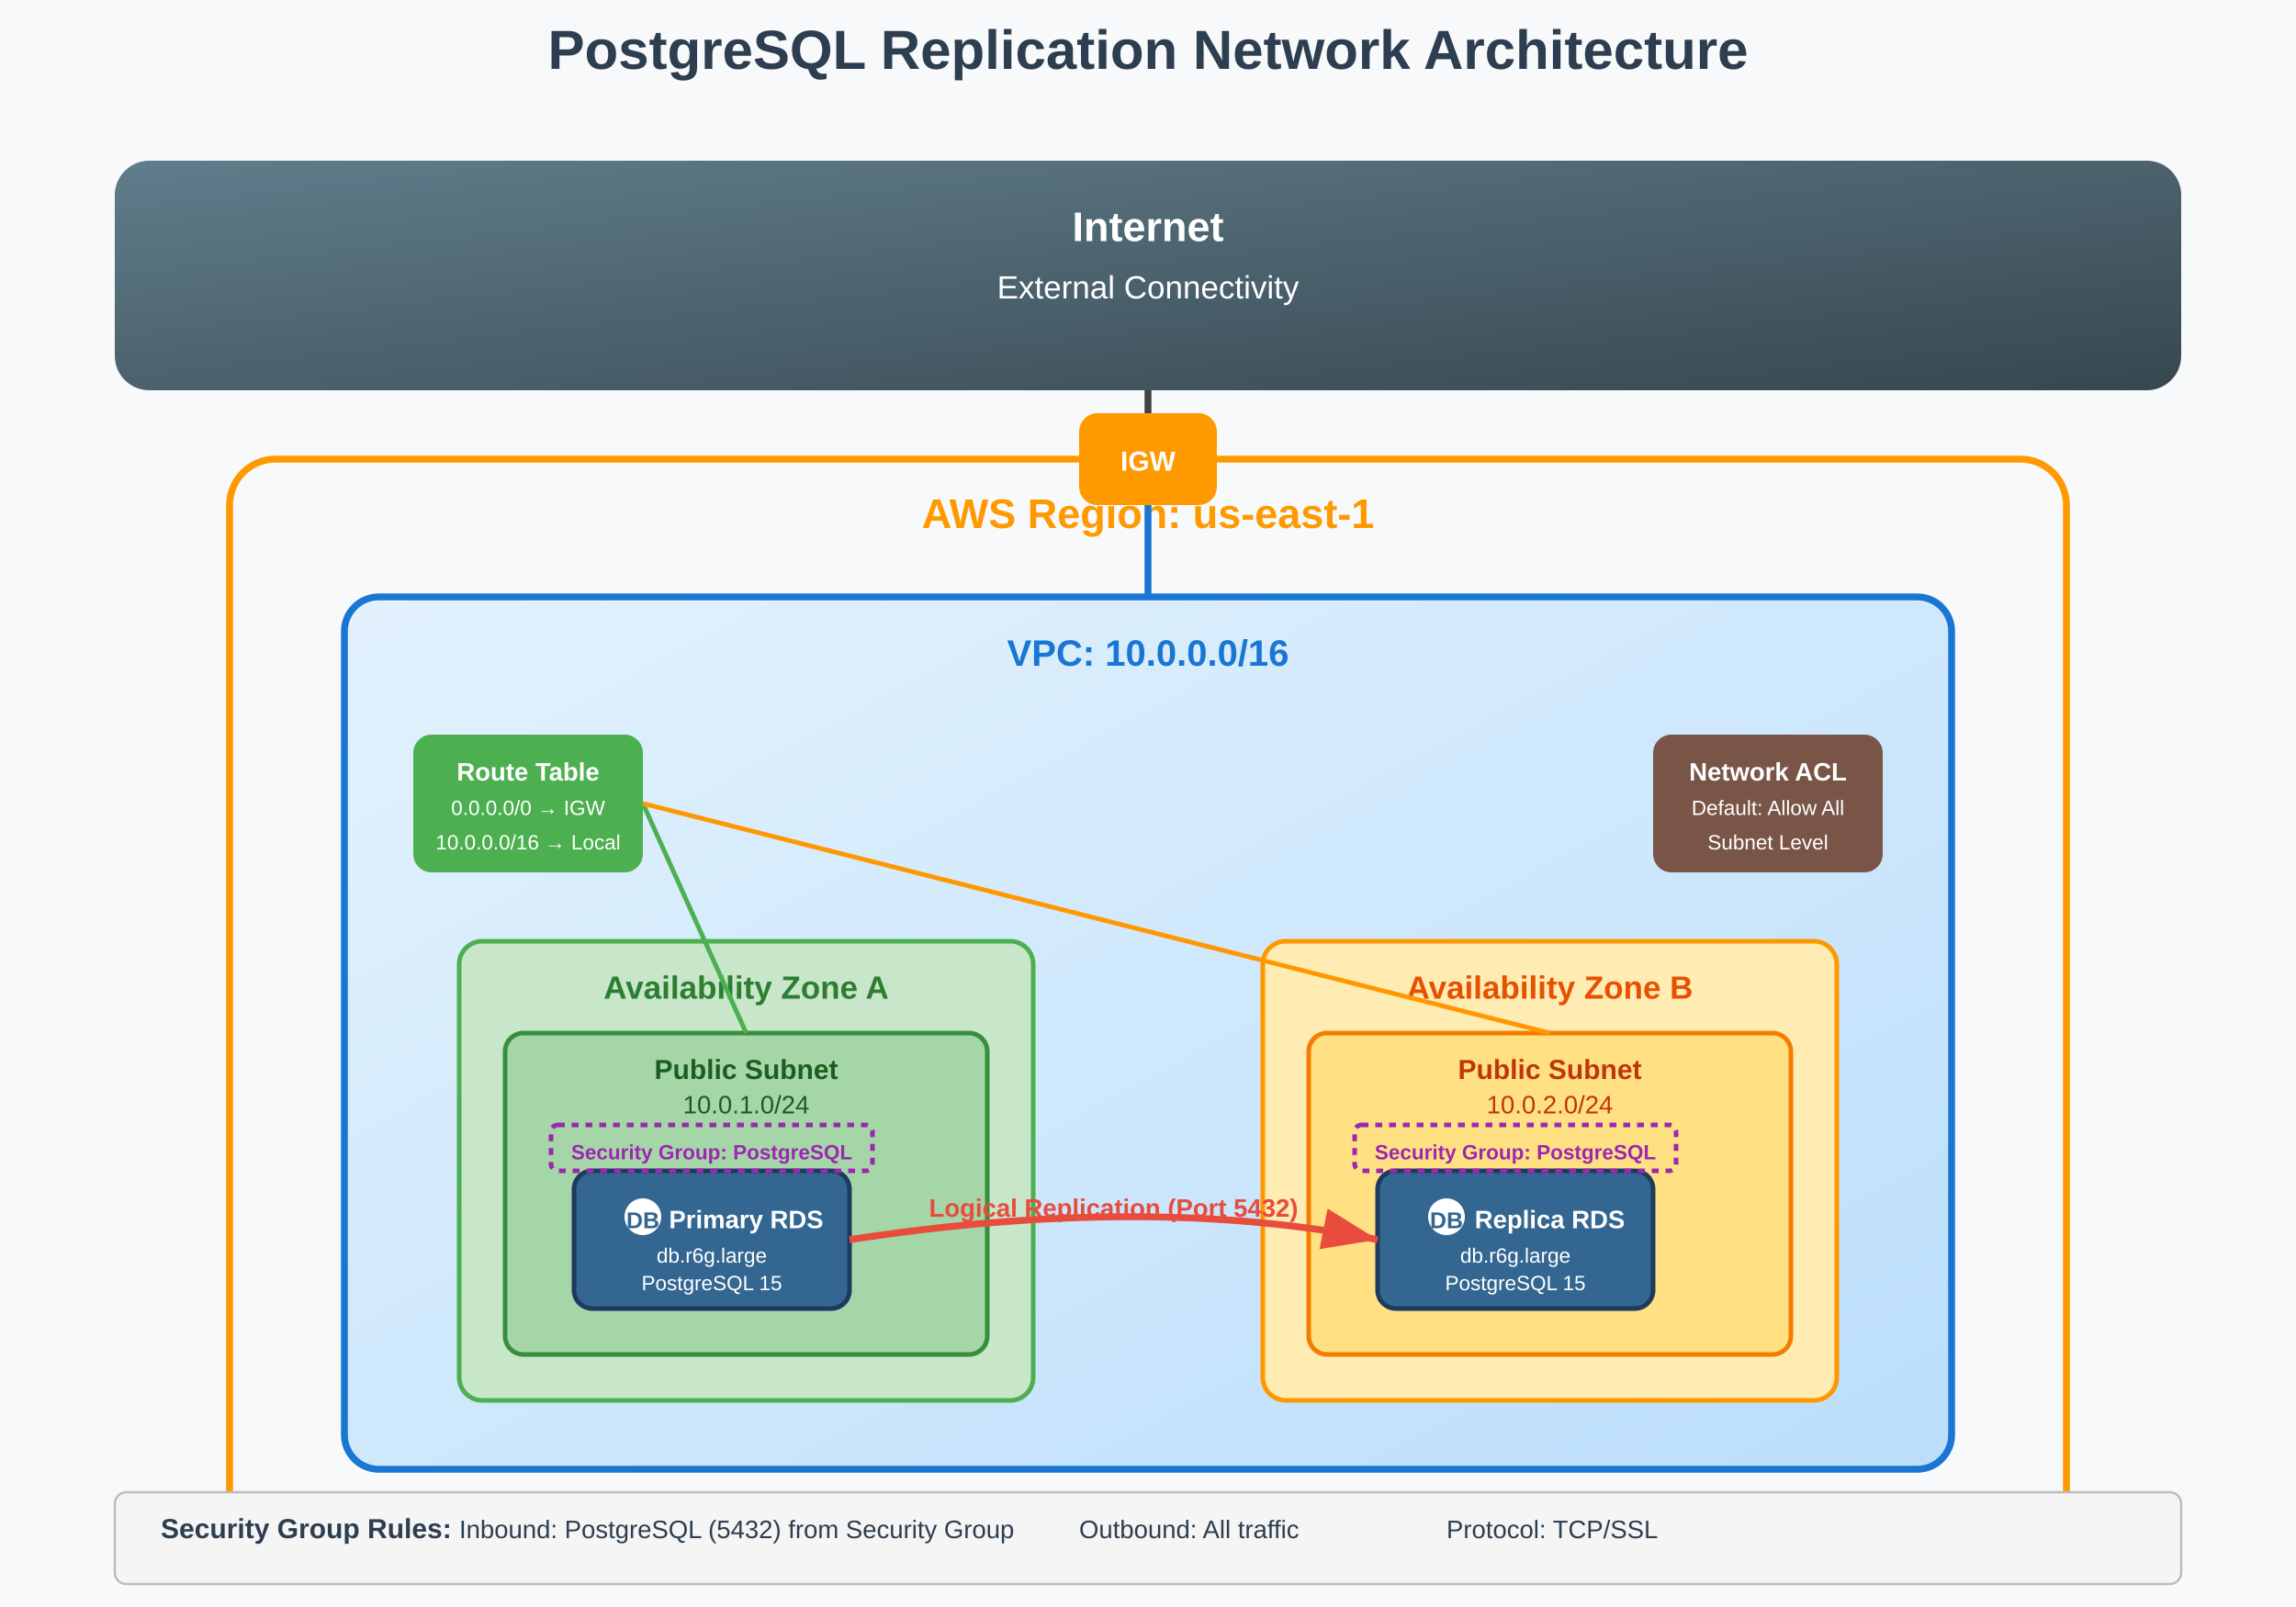
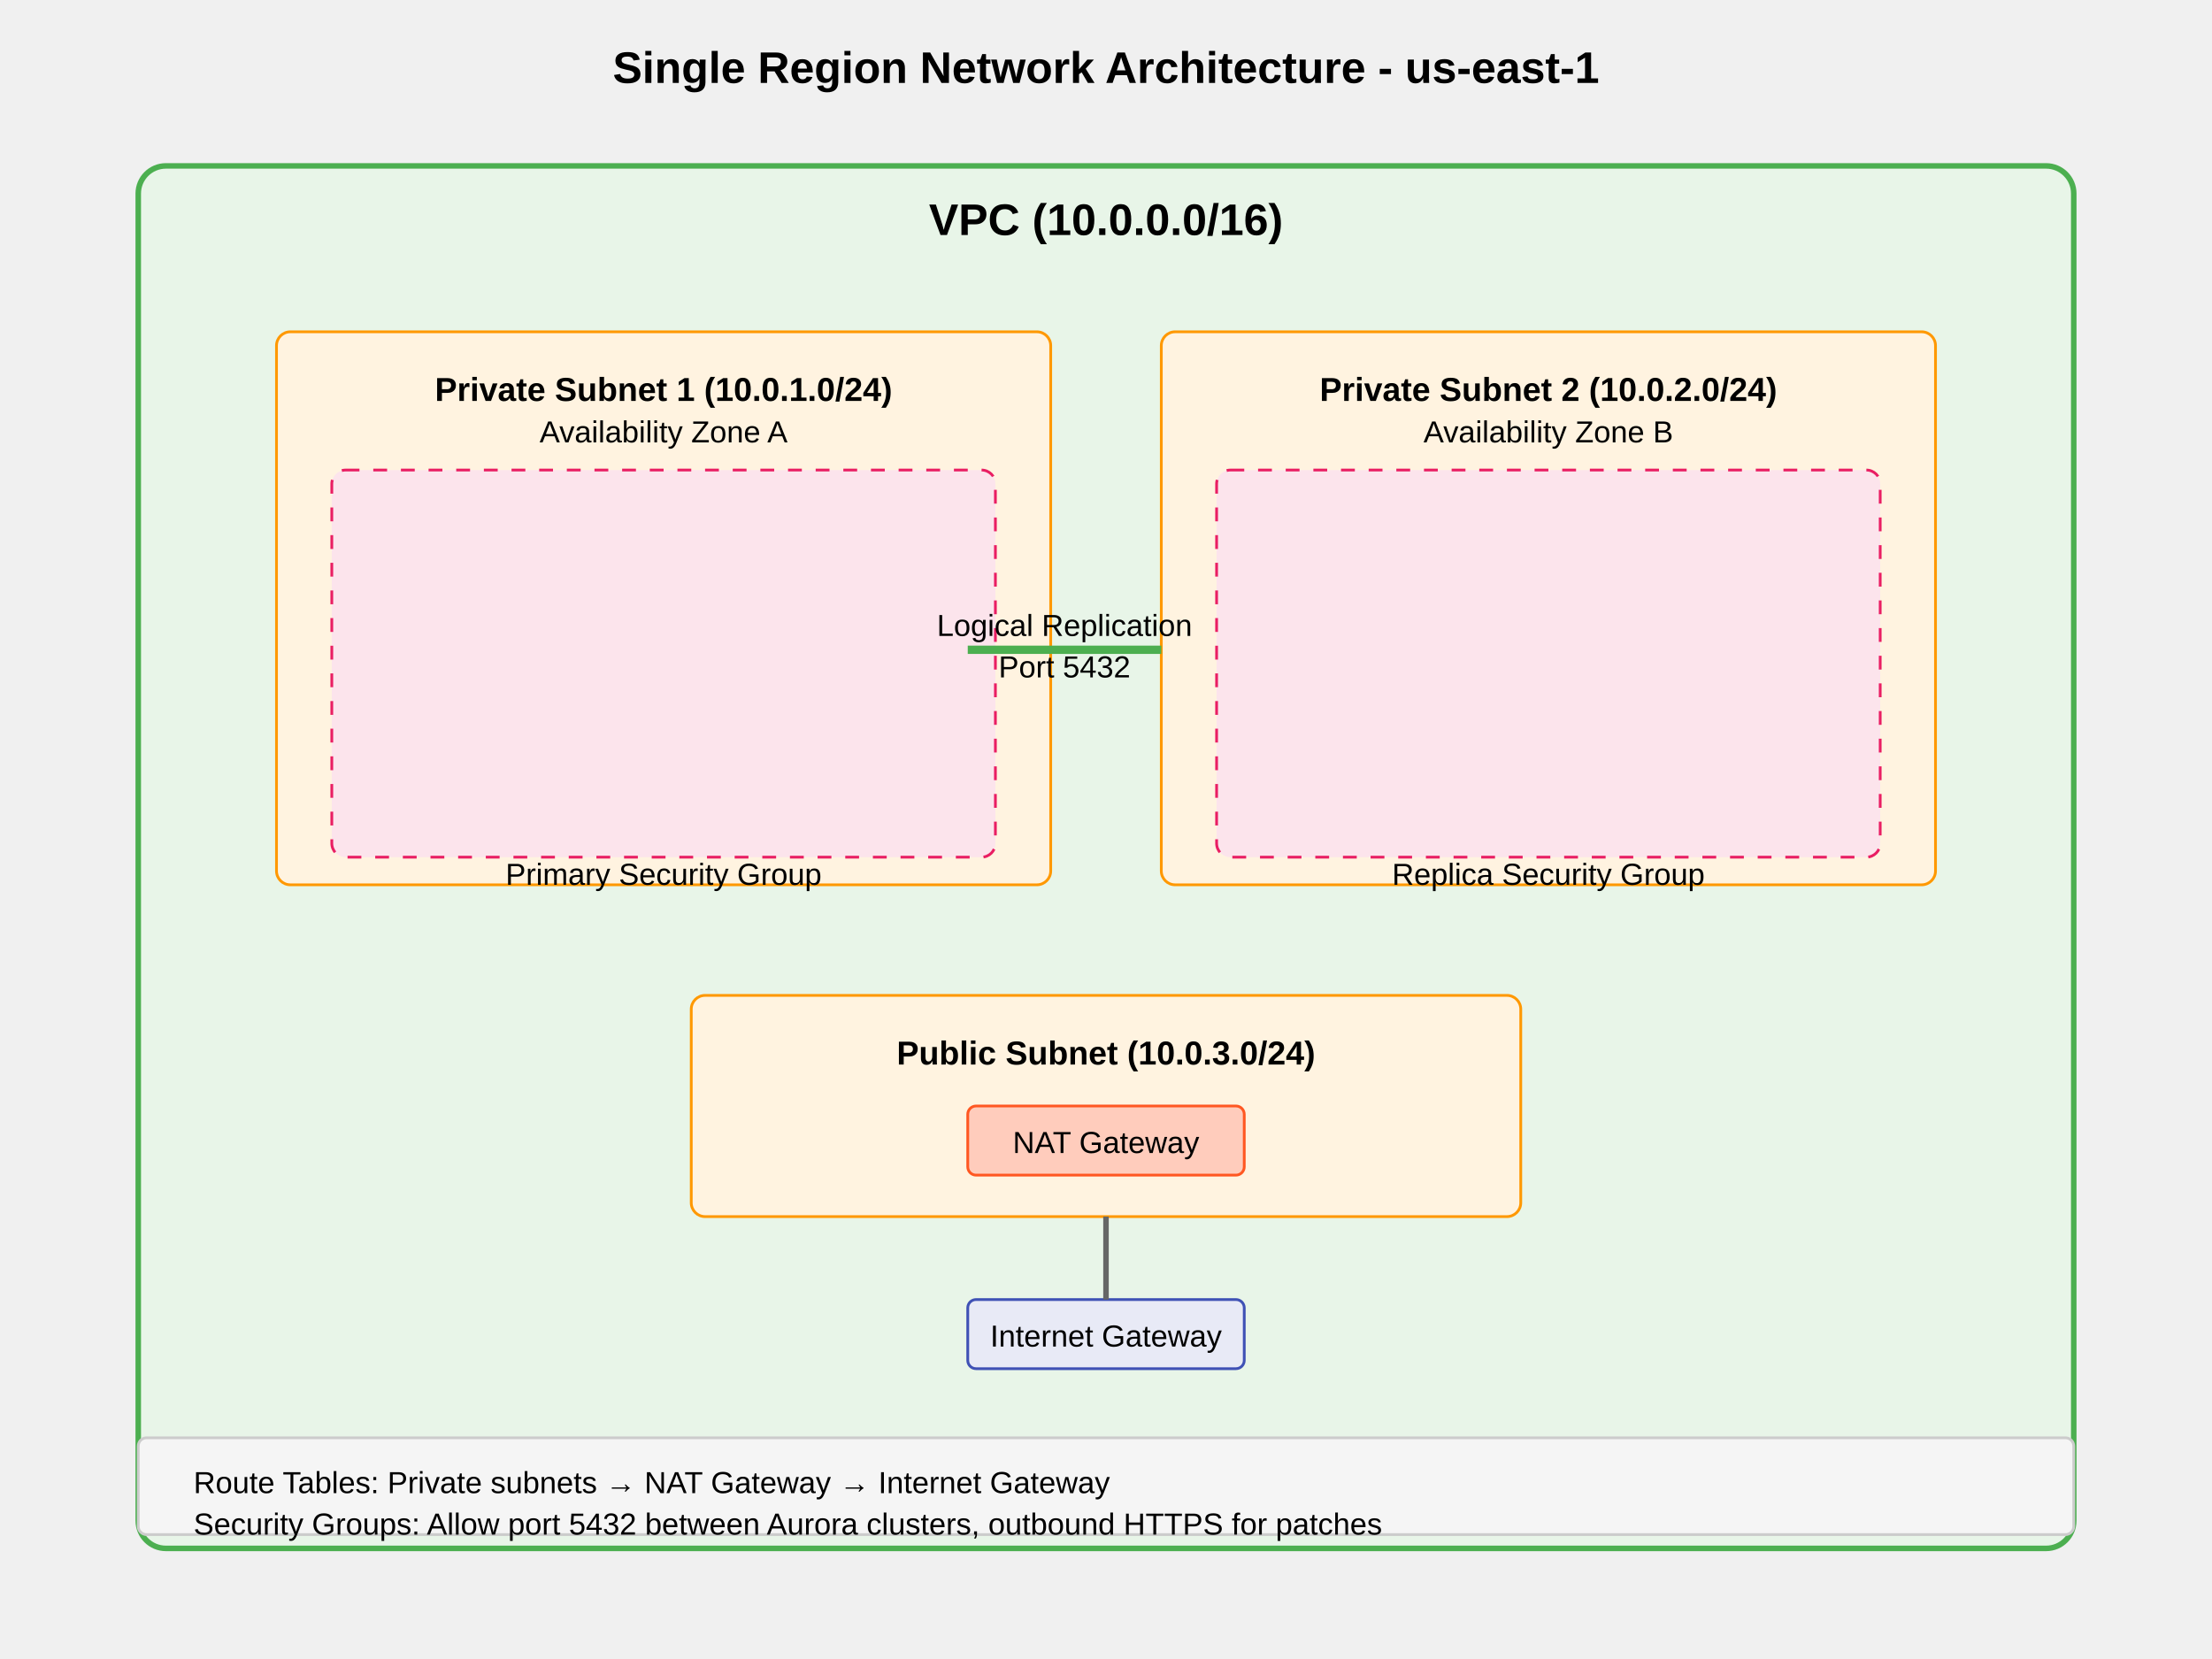
- <svg xmlns="http://www.w3.org/2000/svg" viewBox="0 0 1000 700">
+ <svg xmlns="http://www.w3.org/2000/svg" viewBox="0 0 800 600" width="800" height="600">
  <defs>
-     <linearGradient id="internetGradient" x1="0%" y1="0%" x2="100%" y2="100%">
-       <stop offset="0%" style="stop-color:#607D8B;stop-opacity:1" />
-       <stop offset="100%" style="stop-color:#37474F;stop-opacity:1" />
-     </linearGradient>
-     <linearGradient id="vpcGradient" x1="0%" y1="0%" x2="100%" y2="100%">
-       <stop offset="0%" style="stop-color:#E3F2FD;stop-opacity:1" />
-       <stop offset="100%" style="stop-color:#BBDEFB;stop-opacity:1" />
-     </linearGradient>
+     <style>
+       .vpc-box { fill: #e8f5e8; stroke: #4caf50; stroke-width: 2; }
+       .subnet-box { fill: #fff3e0; stroke: #ff9800; stroke-width: 1; }
+       .aurora-box { fill: #e3f2fd; stroke: #2196f3; stroke-width: 2; }
+       .security-group { fill: #fce4ec; stroke: #e91e63; stroke-width: 1; stroke-dasharray: 5,5; }
+       .text { font-family: Arial, sans-serif; font-size: 11px; }
+       .title { font-family: Arial, sans-serif; font-size: 16px; font-weight: bold; }
+       .subnet-title { font-family: Arial, sans-serif; font-size: 12px; font-weight: bold; }
+     </style>
  </defs>
-   <rect width="1000" height="700" fill="#f8f9fa" />
-   <text x="500" y="30" text-anchor="middle" font-family="Arial, sans-serif" font-size="24" font-weight="bold" fill="#2c3e50">
-     PostgreSQL Replication Network Architecture
-   </text>
-   <rect x="50" y="70" width="900" height="100" rx="15" fill="url(#internetGradient)" />
-   <text x="500" y="105" text-anchor="middle" font-family="Arial, sans-serif" font-size="18" font-weight="bold" fill="white">
-     Internet
-   </text>
-   <text x="500" y="130" text-anchor="middle" font-family="Arial, sans-serif" font-size="14" fill="white">
-     External Connectivity
-   </text>
-   <rect x="100" y="200" width="800" height="470" rx="20" fill="none" stroke="#FF9900" stroke-width="3" />
-   <text x="500" y="230" text-anchor="middle" font-family="Arial, sans-serif" font-size="18" font-weight="bold" fill="#FF9900">
-     AWS Region: us-east-1
-   </text>
-   <rect x="150" y="260" width="700" height="380" rx="15" fill="url(#vpcGradient)" stroke="#1976D2" stroke-width="3" />
-   <text x="500" y="290" text-anchor="middle" font-family="Arial, sans-serif" font-size="16" font-weight="bold" fill="#1976D2">
-     VPC: 10.0.0.0/16
-   </text>
-   <rect x="470" y="180" width="60" height="40" rx="8" fill="#FF9900" />
-   <text x="500" y="205" text-anchor="middle" font-family="Arial, sans-serif" font-size="12" font-weight="bold" fill="white">
-     IGW
-   </text>
-   <rect x="180" y="320" width="100" height="60" rx="8" fill="#4CAF50" />
-   <text x="230" y="340" text-anchor="middle" font-family="Arial, sans-serif" font-size="11" font-weight="bold" fill="white">
-     Route Table
-   </text>
-   <text x="230" y="355" text-anchor="middle" font-family="Arial, sans-serif" font-size="9" fill="white">
-     0.0.0.0/0 → IGW
-   </text>
-   <text x="230" y="370" text-anchor="middle" font-family="Arial, sans-serif" font-size="9" fill="white">
-     10.0.0.0/16 → Local
-   </text>
-   <rect x="200" y="410" width="250" height="200" rx="10" fill="#C8E6C9" stroke="#4CAF50" stroke-width="2" />
-   <text x="325" y="435" text-anchor="middle" font-family="Arial, sans-serif" font-size="14" font-weight="bold" fill="#2E7D32">
-     Availability Zone A
-   </text>
-   <rect x="220" y="450" width="210" height="140" rx="8" fill="#A5D6A7" stroke="#388E3C" stroke-width="2" />
-   <text x="325" y="470" text-anchor="middle" font-family="Arial, sans-serif" font-size="12" font-weight="bold" fill="#1B5E20">
-     Public Subnet
-   </text>
-   <text x="325" y="485" text-anchor="middle" font-family="Arial, sans-serif" font-size="11" fill="#1B5E20">
-     10.0.1.0/24
-   </text>
-   <g transform="translate(250, 510)">
-     <rect width="120" height="60" rx="8" fill="#336791" stroke="#1E3A5F" stroke-width="2" />
-     <circle cx="30" cy="20" r="8" fill="white" />
-     <text x="30" y="25" text-anchor="middle" font-family="Arial, sans-serif" font-size="10" font-weight="bold" fill="#336791">DB</text>
-     <text x="75" y="25" text-anchor="middle" font-family="Arial, sans-serif" font-size="11" font-weight="bold" fill="white">Primary RDS</text>
-     <text x="60" y="40" text-anchor="middle" font-family="Arial, sans-serif" font-size="9" fill="white">db.r6g.large</text>
-     <text x="60" y="52" text-anchor="middle" font-family="Arial, sans-serif" font-size="9" fill="white">PostgreSQL 15</text>
-   </g>
-   <rect x="550" y="410" width="250" height="200" rx="10" fill="#FFECB3" stroke="#FF9800" stroke-width="2" />
-   <text x="675" y="435" text-anchor="middle" font-family="Arial, sans-serif" font-size="14" font-weight="bold" fill="#E65100">
-     Availability Zone B
-   </text>
-   <rect x="570" y="450" width="210" height="140" rx="8" fill="#FFE082" stroke="#F57C00" stroke-width="2" />
-   <text x="675" y="470" text-anchor="middle" font-family="Arial, sans-serif" font-size="12" font-weight="bold" fill="#BF360C">
-     Public Subnet
-   </text>
-   <text x="675" y="485" text-anchor="middle" font-family="Arial, sans-serif" font-size="11" fill="#BF360C">
-     10.0.2.0/24
-   </text>
-   <g transform="translate(600, 510)">
-     <rect width="120" height="60" rx="8" fill="#336791" stroke="#1E3A5F" stroke-width="2" />
-     <circle cx="30" cy="20" r="8" fill="white" />
-     <text x="30" y="25" text-anchor="middle" font-family="Arial, sans-serif" font-size="10" font-weight="bold" fill="#336791">DB</text>
-     <text x="75" y="25" text-anchor="middle" font-family="Arial, sans-serif" font-size="11" font-weight="bold" fill="white">Replica RDS</text>
-     <text x="60" y="40" text-anchor="middle" font-family="Arial, sans-serif" font-size="9" fill="white">db.r6g.large</text>
-     <text x="60" y="52" text-anchor="middle" font-family="Arial, sans-serif" font-size="9" fill="white">PostgreSQL 15</text>
-   </g>
-   <rect x="240" y="490" width="140" height="20" rx="3" fill="none" stroke="#9C27B0" stroke-width="2" stroke-dasharray="3,3" />
-   <text x="310" y="505" text-anchor="middle" font-family="Arial, sans-serif" font-size="9" font-weight="bold" fill="#9C27B0">
-     Security Group: PostgreSQL
-   </text>
-   <rect x="590" y="490" width="140" height="20" rx="3" fill="none" stroke="#9C27B0" stroke-width="2" stroke-dasharray="3,3" />
-   <text x="660" y="505" text-anchor="middle" font-family="Arial, sans-serif" font-size="9" font-weight="bold" fill="#9C27B0">
-     Security Group: PostgreSQL
-   </text>
-   <line x1="500" y1="170" x2="500" y2="180" stroke="#424242" stroke-width="3" />
-   <line x1="500" y1="220" x2="500" y2="260" stroke="#1976D2" stroke-width="3" />
-   <line x1="280" y1="350" x2="325" y2="450" stroke="#4CAF50" stroke-width="2" />
-   <line x1="280" y1="350" x2="675" y2="450" stroke="#FF9800" stroke-width="2" />
-   <defs>
-     <marker id="replicationArrow" markerWidth="8" markerHeight="6" refX="8" refY="3" orient="auto">
-       <polygon points="0 0, 8 3, 0 6" fill="#e74c3c" />
-     </marker>
-   </defs>
-   <path d="M 370 540 Q 500 520 600 540" stroke="#e74c3c" stroke-width="3" fill="none" marker-end="url(#replicationArrow)" />
-   <text x="485" y="530" text-anchor="middle" font-family="Arial, sans-serif" font-size="11" font-weight="bold" fill="#e74c3c">
-     Logical Replication (Port 5432)
-   </text>
-   <g transform="translate(720, 320)">
-     <rect width="100" height="60" rx="8" fill="#795548" />
-     <text x="50" y="20" text-anchor="middle" font-family="Arial, sans-serif" font-size="11" font-weight="bold" fill="white">
-       Network ACL
-     </text>
-     <text x="50" y="35" text-anchor="middle" font-family="Arial, sans-serif" font-size="9" fill="white">
-       Default: Allow All
-     </text>
-     <text x="50" y="50" text-anchor="middle" font-family="Arial, sans-serif" font-size="9" fill="white">
-       Subnet Level
-     </text>
-   </g>
-   <g transform="translate(50, 650)">
-     <rect width="900" height="40" rx="5" fill="#f5f5f5" stroke="#bdbdbd" stroke-width="1" />
-     <text x="20" y="20" font-family="Arial, sans-serif" font-size="12" font-weight="bold" fill="#2c3e50">
-       Security Group Rules:
-     </text>
-     <text x="150" y="20" font-family="Arial, sans-serif" font-size="11" fill="#2c3e50">
-       Inbound: PostgreSQL (5432) from Security Group
-     </text>
-     <text x="420" y="20" font-family="Arial, sans-serif" font-size="11" fill="#2c3e50">
-       Outbound: All traffic
-     </text>
-     <text x="580" y="20" font-family="Arial, sans-serif" font-size="11" fill="#2c3e50">
-       Protocol: TCP/SSL
-     </text>
-   </g>
+   <text x="400" y="30" text-anchor="middle" class="title">Single Region Network Architecture - us-east-1</text>
+   <rect x="50" y="60" width="700" height="500" class="vpc-box" rx="10" />
+   <text x="400" y="85" text-anchor="middle" class="title">VPC (10.0.0.0/16)</text>
+   <rect x="100" y="120" width="280" height="200" class="subnet-box" rx="5" />
+   <text x="240" y="145" text-anchor="middle" class="subnet-title">Private Subnet 1 (10.0.1.0/24)</text>
+   <text x="240" y="160" text-anchor="middle" class="text">Availability Zone A</text>
+   <rect x="130" y="180" width="220" height="120" class="aurora-box" rx="5" />
+   <text x="240" y="205" text-anchor="middle" class="subnet-title">Primary Aurora Cluster</text>
+   <rect x="150" y="220" width="80" height="30" fill="#c8e6c9" stroke="#4caf50" rx="3" />
+   <text x="190" y="240" text-anchor="middle" class="text">Writer Instance</text>
+   <rect x="250" y="220" width="80" height="30" fill="#c8e6c9" stroke="#4caf50" rx="3" />
+   <text x="290" y="240" text-anchor="middle" class="text">Reader Instance</text>
+   <text x="240" y="275" text-anchor="middle" class="text">Port: 5432</text>
+   <rect x="420" y="120" width="280" height="200" class="subnet-box" rx="5" />
+   <text x="560" y="145" text-anchor="middle" class="subnet-title">Private Subnet 2 (10.0.2.0/24)</text>
+   <text x="560" y="160" text-anchor="middle" class="text">Availability Zone B</text>
+   <rect x="450" y="180" width="220" height="120" class="aurora-box" rx="5" />
+   <text x="560" y="205" text-anchor="middle" class="subnet-title">Replica Aurora Cluster</text>
+   <rect x="470" y="220" width="80" height="30" fill="#bbdefb" stroke="#2196f3" rx="3" />
+   <text x="510" y="240" text-anchor="middle" class="text">Writer Instance</text>
+   <rect x="570" y="220" width="80" height="30" fill="#bbdefb" stroke="#2196f3" rx="3" />
+   <text x="610" y="240" text-anchor="middle" class="text">Reader Instance</text>
+   <text x="560" y="275" text-anchor="middle" class="text">Port: 5432</text>
+   <rect x="120" y="170" width="240" height="140" class="security-group" rx="5" fill="none" />
+   <text x="240" y="320" text-anchor="middle" class="text">Primary Security Group</text>
+   <rect x="440" y="170" width="240" height="140" class="security-group" rx="5" fill="none" />
+   <text x="560" y="320" text-anchor="middle" class="text">Replica Security Group</text>
+   <rect x="250" y="360" width="300" height="80" class="subnet-box" rx="5" />
+   <text x="400" y="385" text-anchor="middle" class="subnet-title">Public Subnet (10.0.3.0/24)</text>
+   <rect x="350" y="400" width="100" height="25" fill="#ffccbc" stroke="#ff5722" rx="3" />
+   <text x="400" y="417" text-anchor="middle" class="text">NAT Gateway</text>
+   <rect x="350" y="470" width="100" height="25" fill="#e8eaf6" stroke="#3f51b5" rx="3" />
+   <text x="400" y="487" text-anchor="middle" class="text">Internet Gateway</text>
+   <line x1="350" y1="235" x2="420" y2="235" stroke="#4caf50" stroke-width="3" />
+   <text x="385" y="230" text-anchor="middle" class="text">Logical Replication</text>
+   <text x="385" y="245" text-anchor="middle" class="text">Port 5432</text>
+   <line x1="400" y1="440" x2="400" y2="470" stroke="#666" stroke-width="2" />
+   <rect x="50" y="520" width="700" height="35" fill="#f5f5f5" stroke="#ccc" stroke-width="1" rx="3" />
+   <text x="70" y="540" class="text">Route Tables: Private subnets → NAT Gateway → Internet Gateway</text>
+   <text x="70" y="555" class="text">Security Groups: Allow port 5432 between Aurora clusters, outbound HTTPS for patches</text>
</svg>
